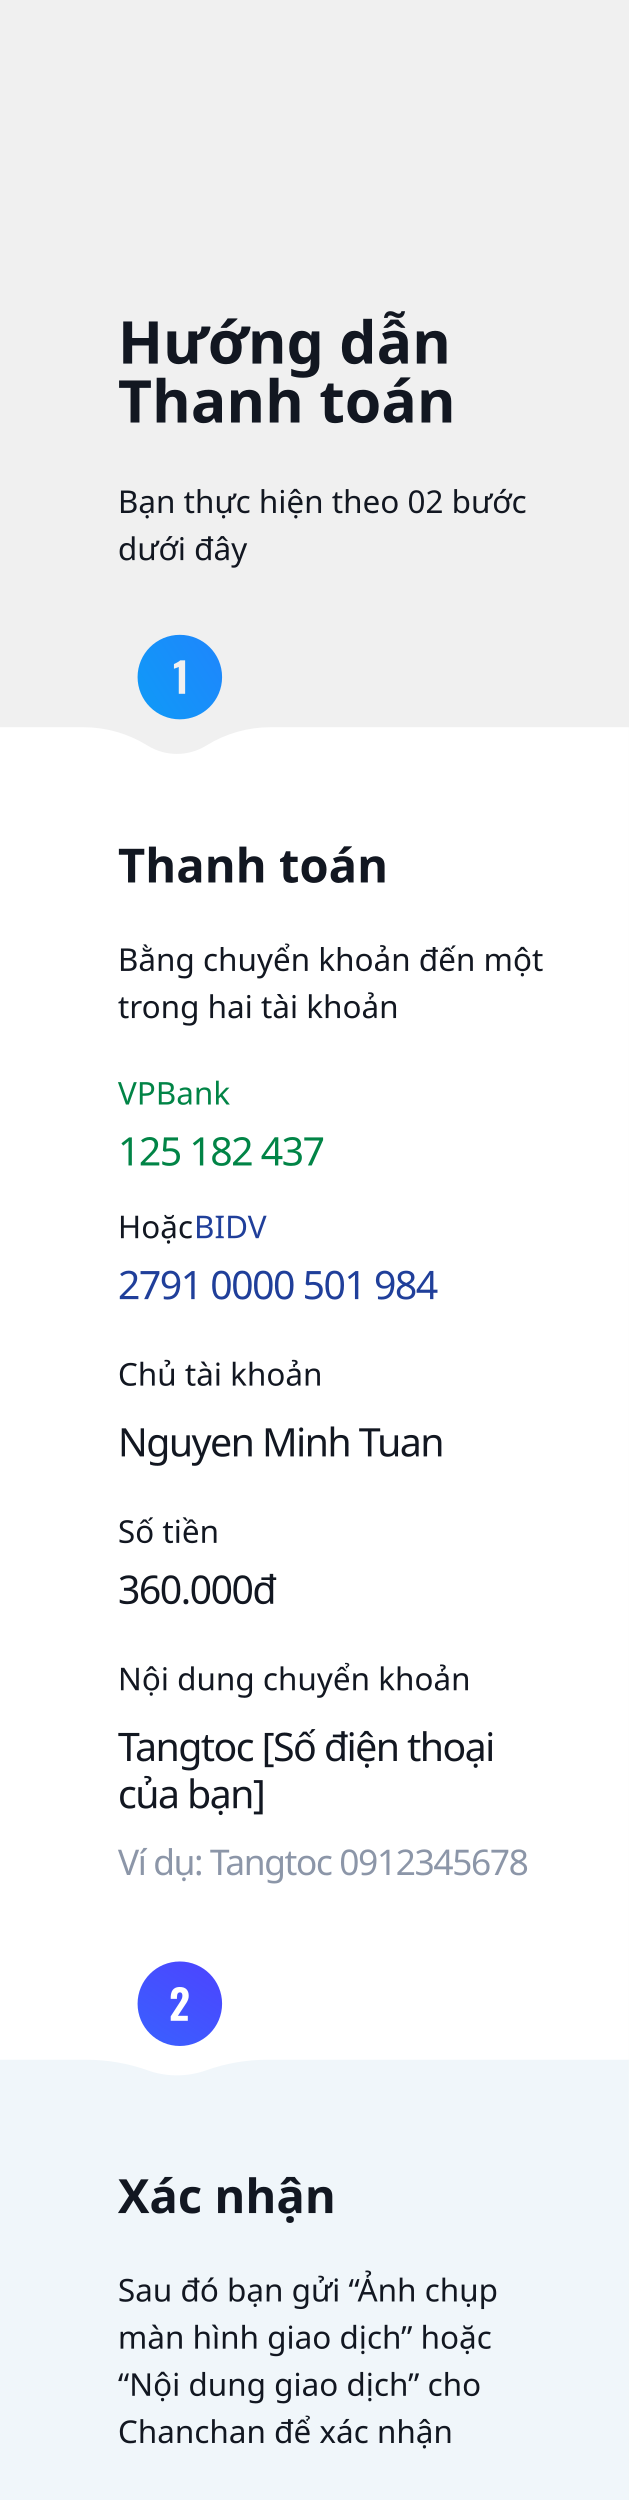
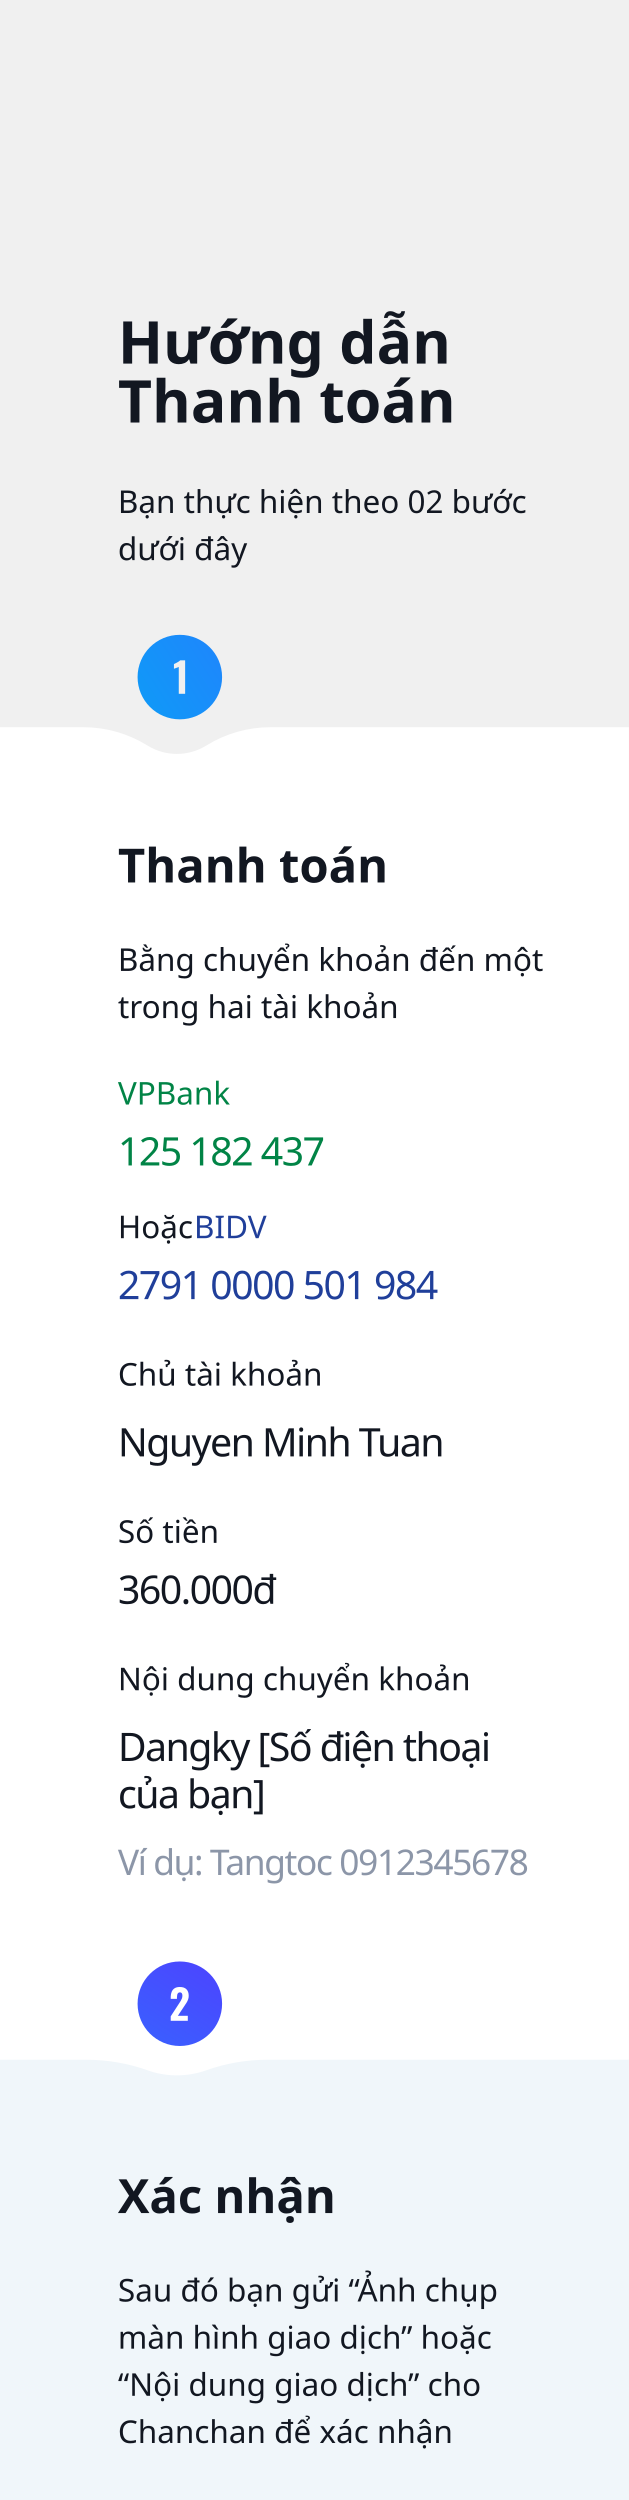
<svg xmlns="http://www.w3.org/2000/svg" width="320px" height="1272px" viewBox="0 0 320 1272" version="1.1">
  <defs>
    <linearGradient x1="186.778%" y1="-18.376%" x2="-80.942%" y2="153.657%" id="linearGradient-1">
      <stop stop-color="#2979FF" offset="0%" />
      <stop stop-color="#03A9F4" offset="100%" />
    </linearGradient>
    <linearGradient x1="-39.724%" y1="210.427%" x2="187.738%" y2="-148.591%" id="linearGradient-2">
      <stop stop-color="#2979FF" offset="0%" />
      <stop stop-color="#651FFF" offset="100%" />
      <stop stop-color="#651FFF" offset="100%" />
    </linearGradient>
  </defs>
  <g id="web" stroke="none" stroke-width="1" fill="none" fill-rule="evenodd">
    <g id="thanhtoan">
      <g id="Group-5" transform="translate(0, 82)">
        <path d="M-8.52651283e-14,1008 L42.342,1008 C53.884,1008 65.196,1004.773 75,998.683 C84.186,992.978 95.814,992.978 105,998.683 C114.804,1004.773 126.116,1008 137.658,1008 L320,1008 L320,1008 L320,288 L-8.52651283e-14,288 L-8.52651283e-14,1008 Z" id="Rectangle" fill="#FFFFFF" transform="translate(160, 648) scale(1, -1) translate(-160, -648) " />
        <g id="Group-11" transform="translate(60, 458)" />
        <g id="Group-11" transform="translate(60, 529)" />
        <g id="Group-8" transform="translate(70, 241)" />
        <path d="M91.5,241 C103.374,241 113,250.626 113,262.5 C113,274.374 103.374,284 91.5,284 C79.626,284 70,274.374 70,262.5 C70,250.626 79.626,241 91.5,241 Z M94.195,253.99 L91.675,253.99 C91.521,254.158 91.3,254.34 91.013,254.536 C90.727,254.732 90.422,254.914 90.1,255.082 C89.778,255.25 89.474,255.404 89.186,255.544 C88.957,255.656 88.765,255.75 88.612,255.826 L88.504,255.88 L88.504,258.274 C88.63,258.218 88.805,258.151 89.029,258.075 C89.253,257.998 89.491,257.913 89.743,257.822 C89.995,257.731 90.23,257.647 90.447,257.57 C90.609,257.513 90.746,257.457 90.858,257.403 L90.961,257.35 L90.961,271 L94.195,271 L94.195,253.99 Z" id="Oval-2" fill="url(#linearGradient-1)" />
        <text id="Bạn-thực-hiện-theo-0" font-family="SFCompactDisplay-Light, SF Compact Display" font-size="16" font-weight="300" line-spacing="24" fill="#121721">
          <tspan x="60" y="179">Bạn thực hiện theo 02 bước </tspan>
          <tspan x="60" y="203">dưới đây</tspan>
        </text>
        <text id="Hướng-dẫn-Thanh-toán" font-family="GMVDINPro-CondBlack, GMV DIN Cond" font-size="30" font-style="condensed" font-weight="800" fill="#121721">
          <tspan x="60" y="103">Hướng dẫn</tspan>
          <tspan x="60" y="133">Thanh toán</tspan>
        </text>
        <text id="Thanh-toán" font-family="GMVDINPro-CondBold, GMV DIN Cond" font-size="24" font-style="condensed" font-weight="bold" fill="#121721">
          <tspan x="60" y="367">Thanh toán</tspan>
        </text>
        <text id="Bằng-chuyển-khoản-đế" font-family="SFCompactDisplay-Light, SF Compact Display" font-size="16" font-weight="300" line-spacing="24" fill="#121721">
          <tspan x="60" y="412">Bằng chuyển khoản đến một </tspan>
          <tspan x="60" y="436">trong hai tài khoản</tspan>
        </text>
        <text id="Ví-dụ:-Tangtoc-09123" font-family="SFCompactDisplay-Semibold, SF Compact Display" font-size="18" font-weight="500" letter-spacing="-0.72" fill="#8C96A8">
          <tspan x="60" y="872">Ví dụ: Tangtoc 0912345678</tspan>
        </text>
        <text id="VPBank" font-family="SFCompactDisplay-Light, SF Compact Display" font-size="16" font-weight="300" fill="#018446">
          <tspan x="60" y="480">VPBank</tspan>
        </text>
        <text id="125-182-437" font-family="SFCompactDisplay-Semibold, SF Compact Display" font-size="20" font-weight="500" letter-spacing="-0.8" fill="#018446">
          <tspan x="60" y="511">125 182 437</tspan>
        </text>
        <text id="125182437" font-family="Oswald-Regular_SemiBold, Oswald" font-size="32" font-weight="500" letter-spacing="-1.28" fill="#FFFFFF" fill-opacity="0">
          <tspan x="59" y="505">125182437</tspan>
        </text>
        <text id="Hoặc-BIDV" font-family="SFCompactDisplay-Light, SF Compact Display" font-size="16" font-weight="300">
          <tspan x="60" y="548" fill="#121721">Hoặc </tspan>
          <tspan x="98.703" y="548" fill="#203F9A">BIDV</tspan>
        </text>
        <text id="2791-0000-501-984" font-family="SFCompactDisplay-Semibold, SF Compact Display" font-size="20" font-weight="500" letter-spacing="-0.8" fill="#203F9A">
          <tspan x="60" y="579">2791 0000 501 984</tspan>
        </text>
        <text id="27910000501984" font-family="Oswald-Regular_SemiBold, Oswald" font-size="32" font-weight="500" letter-spacing="-1.28" fill="#FFFFFF" fill-opacity="0">
          <tspan x="59" y="573">27910000501984</tspan>
        </text>
        <text id="360.000đ" font-family="SFCompactDisplay-Semibold, SF Compact Display" font-size="20" font-weight="500" letter-spacing="-0.8" fill="#121721">
          <tspan x="60" y="734">360.000đ </tspan>
        </text>
        <text id="Chủ-tài-khoản" font-family="SFCompactDisplay-Light, SF Compact Display" font-size="16" font-weight="300" line-spacing="24" fill="#121721">
          <tspan x="60" y="623">Chủ tài khoản</tspan>
        </text>
        <text id="Số-tiền" font-family="SFCompactDisplay-Light, SF Compact Display" font-size="16" font-weight="300" fill="#121721">
          <tspan x="60" y="703">Số tiền</tspan>
        </text>
        <text id="Nguyen-Minh-Tuan" font-family="SFCompactDisplay-Semibold, SF Compact Display" font-size="20" font-weight="500" letter-spacing="-0.8" fill="#121721">
          <tspan x="60" y="659">Nguyen Minh Tuan</tspan>
        </text>
        <text id="Nội-dung-chuyển-khoả" font-family="SFCompactDisplay-Light, SF Compact Display" font-size="16" font-weight="300" line-spacing="24" fill="#121721">
          <tspan x="60" y="778">Nội dung chuyển khoản</tspan>
        </text>
-         <text id="Tangtoc-[Số-điện-tho" font-family="SFCompactDisplay-Semibold, SF Compact Display" font-size="20" font-weight="500" letter-spacing="-0.8" fill="#121721">
-           <tspan x="60" y="814">Tangtoc [Số điện thoại </tspan>
+         <text id="Dangky-[Số-điện-thoạ" font-family="SFCompactDisplay-Semibold, SF Compact Display" font-size="20" font-weight="500" letter-spacing="-0.8" fill="#121721">
+           <tspan x="60" y="814">Dangky [Số điện thoại </tspan>
          <tspan x="60" y="838">của bạn]</tspan>
        </text>
      </g>
      <g id="Group-2" transform="translate(0, 998)">
        <path d="M0,274 L44.074,274 C54.613,274 65.074,272.19 75,268.649 C84.701,265.189 95.299,265.189 105,268.649 C114.926,272.19 125.387,274 135.926,274 L320,274 L320,274 L320,50 L0,50 L0,274 Z" id="Rectangle" fill="#F0F6FA" transform="translate(160, 162) scale(1, -1) translate(-160, -162) " />
        <path d="M91.5,0 C103.374,0 113,9.626 113,21.5 C113,33.374 103.374,43 91.5,43 C79.626,43 70,33.374 70,21.5 C70,9.626 79.626,0 91.5,0 Z M91.502,12.98 C90.396,12.98 89.504,13.2 88.825,13.642 C88.145,14.082 87.648,14.695 87.334,15.479 C87.058,16.165 86.903,16.937 86.868,17.794 L86.861,18.167 L86.861,19.007 L90.032,19.007 L90.032,18.209 C90.032,17.761 90.074,17.348 90.158,16.97 C90.242,16.592 90.396,16.288 90.62,16.056 C90.844,15.825 91.166,15.71 91.586,15.71 C91.978,15.71 92.279,15.854 92.489,16.14 C92.699,16.427 92.804,16.844 92.804,17.39 C92.804,17.908 92.716,18.395 92.541,18.849 C92.367,19.305 92.142,19.749 91.87,20.183 C91.688,20.472 91.498,20.771 91.3,21.079 L90.998,21.548 L86.861,27.911 L86.861,30.2 L95.555,30.2 L95.555,27.638 L90.494,27.638 L93.77,22.703 C94.162,22.129 94.529,21.573 94.873,21.034 C95.216,20.494 95.492,19.934 95.702,19.354 C95.912,18.773 96.017,18.139 96.017,17.453 C96.017,16.039 95.639,14.94 94.883,14.156 C94.127,13.372 93,12.98 91.502,12.98 Z" id="Oval-3" fill="url(#linearGradient-2)" />
        <text id="Sau-đó-bạn-gửi-“Ảnh" font-family="SFCompactDisplay-Light, SF Compact Display" font-size="16" font-weight="300" line-spacing="24" fill="#121721">
          <tspan x="60" y="173">Sau đó bạn gửi “Ảnh chụp </tspan>
          <tspan x="60" y="197">màn hình giao dịch” hoặc </tspan>
          <tspan x="60" y="221">“Nội dung giao dịch” cho </tspan>
          <tspan x="60" y="245">Chanchan để xác nhận</tspan>
        </text>
        <text id="Xác-nhận" font-family="GMVDINPro-CondBold, GMV DIN Cond" font-size="24" font-style="condensed" font-weight="bold" fill="#121721">
          <tspan x="60" y="128">Xác nhận</tspan>
        </text>
      </g>
    </g>
  </g>
</svg>
